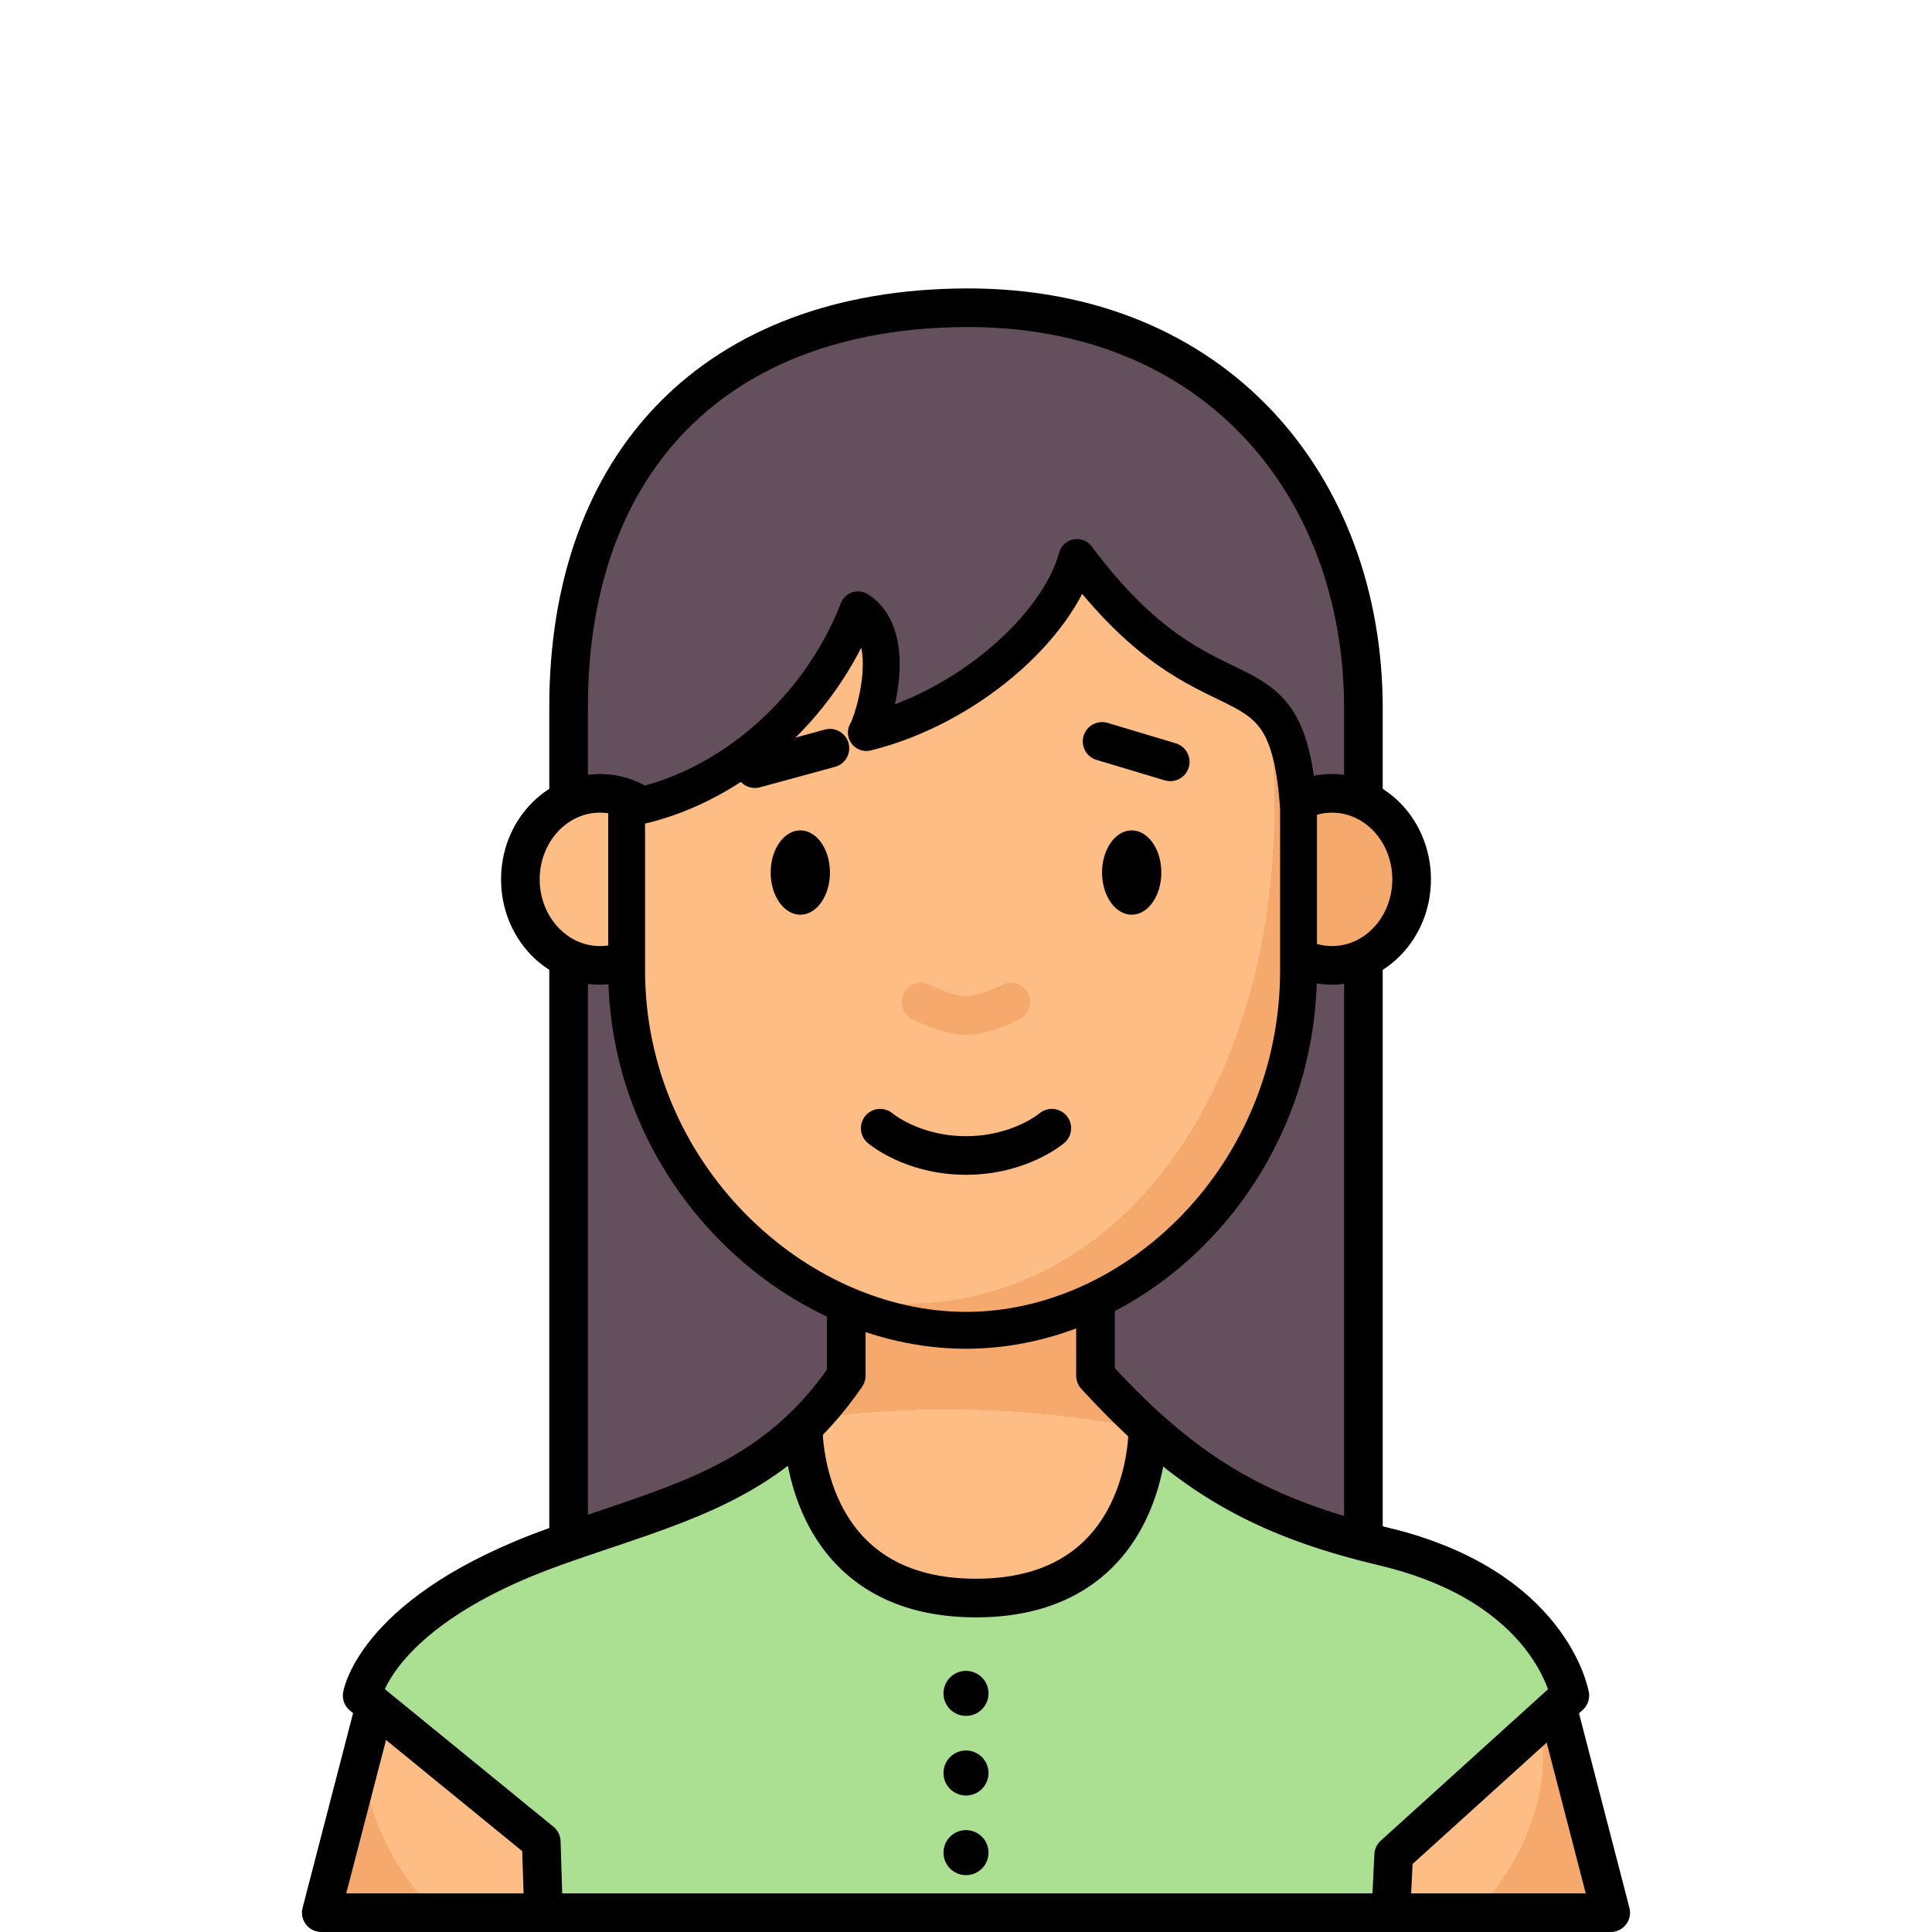
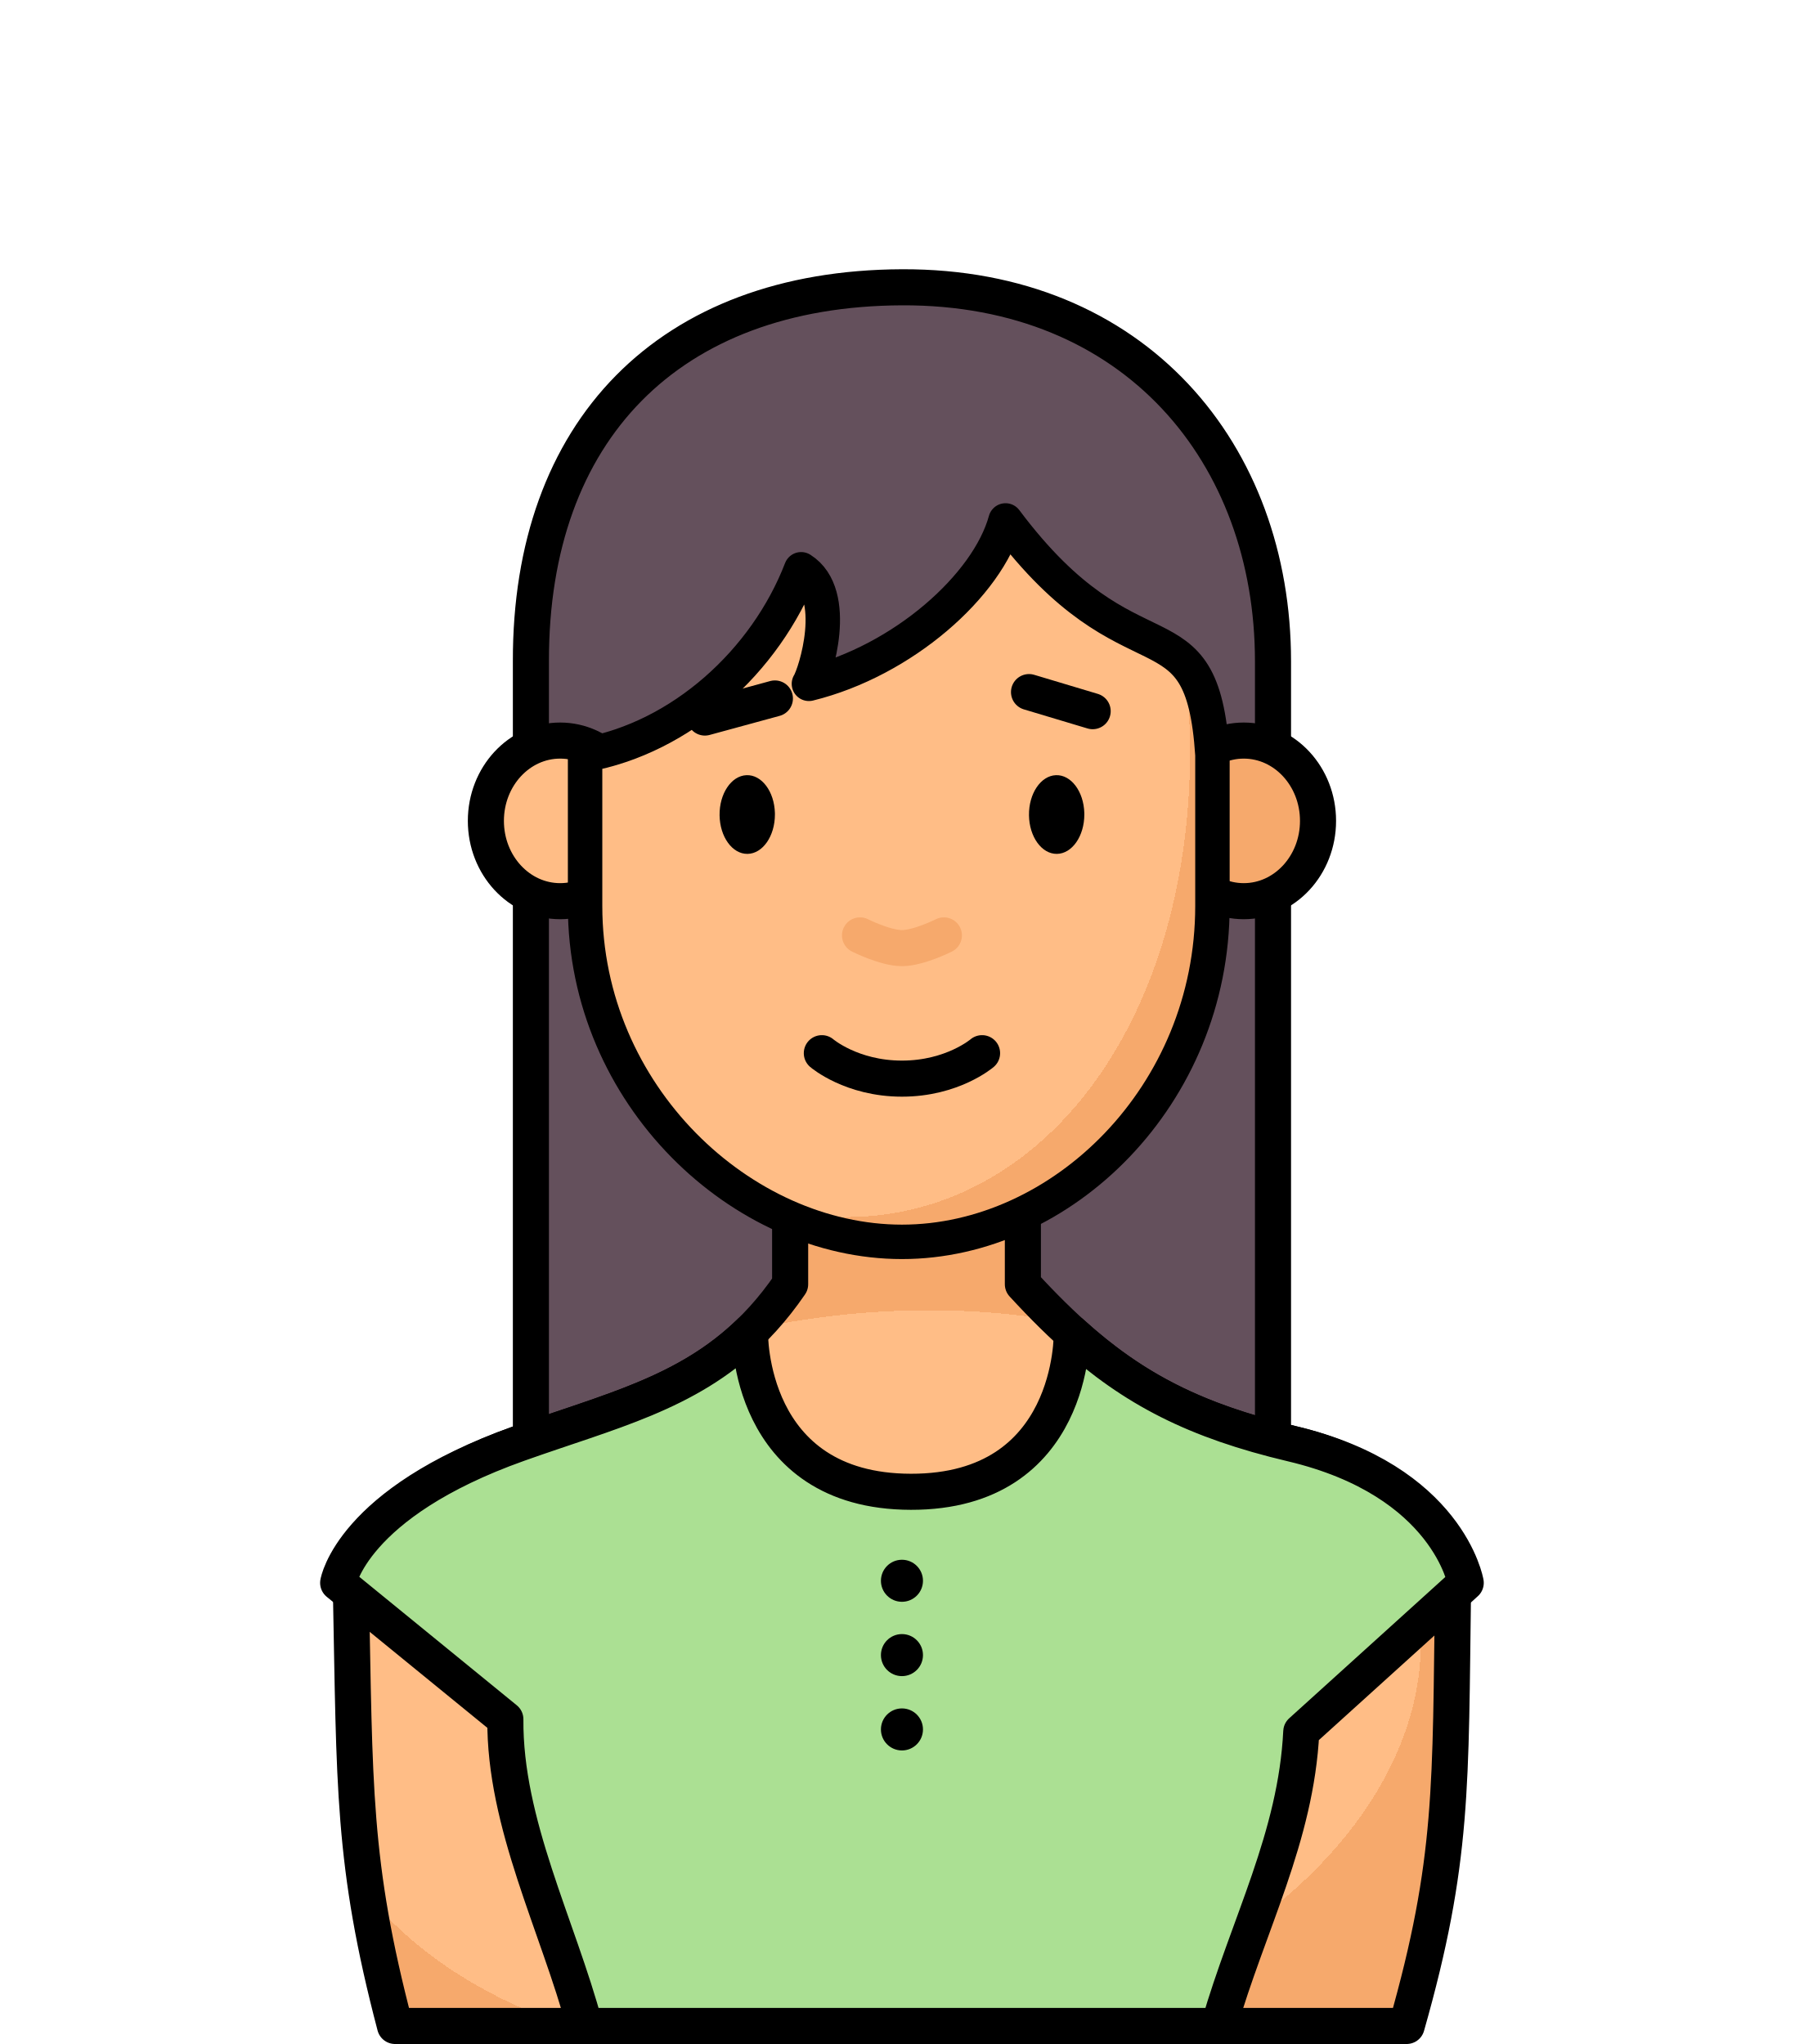
- <svg xmlns="http://www.w3.org/2000/svg" xmlns:ns2="http://www.openswatchbook.org/uri/2009/osb" xmlns:xlink="http://www.w3.org/1999/xlink" width="150mm" height="150mm" viewBox="0 0 150 150" version="1.1" id="svg3147">
+ <svg xmlns="http://www.w3.org/2000/svg" xmlns:ns2="http://www.openswatchbook.org/uri/2009/osb" xmlns:xlink="http://www.w3.org/1999/xlink" id="svg3147" version="1.1" viewBox="0 0 150 170" height="170mm" width="150mm">
  <defs id="defs3141">
-     <pattern patternUnits="userSpaceOnUse" width="8.713" height="7.611" patternTransform="translate(-2054.333,1959.279)" id="carreau-pt">
-       <rect style="fill:#800000;fill-opacity:1;stroke:none;stroke-width:1.086;stroke-linecap:round;stroke-linejoin:round;stroke-miterlimit:4;stroke-dasharray:none;stop-color:#000000" id="rect119919" width="8.713" height="7.611" x="-2.2737368e-13" y="6.2746067e-06" />
-       <path style="fill:#800000;stroke:#c11a1a;stroke-width:1.81;stroke-linecap:butt;stroke-linejoin:miter;stroke-miterlimit:4;stroke-dasharray:none;stroke-opacity:1" d="M 3.075,7.611 V 0" id="path119921" />
-       <path style="fill:#c11a1a;fill-opacity:1;stroke:#c11a1a;stroke-width:1.81;stroke-linecap:butt;stroke-linejoin:miter;stroke-miterlimit:4;stroke-dasharray:none;stroke-opacity:1" d="M 1.3287401e-5,4.79 H 8.713" id="path119923" />
+     <pattern id="carreau-pt" patternTransform="translate(-2054.333,1959.279)" height="7.611" width="8.713" patternUnits="userSpaceOnUse">
+       <rect y="6.2746067e-06" x="-2.2737368e-13" height="7.611" width="8.713" id="rect119919" style="fill:#800000;fill-opacity:1;stroke:none;stroke-width:1.086;stroke-linecap:round;stroke-linejoin:round;stroke-miterlimit:4;stroke-dasharray:none;stop-color:#000000" />
+       <path id="path119921" d="M 3.075,7.611 V 0" style="fill:#800000;stroke:#c11a1a;stroke-width:1.81;stroke-linecap:butt;stroke-linejoin:miter;stroke-miterlimit:4;stroke-dasharray:none;stroke-opacity:1" />
+       <path id="path119923" d="M 1.3287401e-5,4.79 H 8.713" style="fill:#c11a1a;fill-opacity:1;stroke:#c11a1a;stroke-width:1.81;stroke-linecap:butt;stroke-linejoin:miter;stroke-miterlimit:4;stroke-dasharray:none;stroke-opacity:1" />
    </pattern>
-     <pattern patternUnits="userSpaceOnUse" width="85" height="85" patternTransform="translate(-1862,1832)" id="pattern115842">
-       <rect style="fill:#800000;fill-opacity:1;stroke:none;stroke-width:11.339;stroke-linecap:round;stroke-linejoin:round;stroke-miterlimit:4;stroke-dasharray:none;stop-color:#000000" id="rect104700" width="85" height="85" x="3.4178149e-05" y="0" />
-       <path style="fill:#800000;stroke:#c11a1a;stroke-width:18.898;stroke-linecap:butt;stroke-linejoin:miter;stroke-miterlimit:4;stroke-dasharray:none;stroke-opacity:1" d="M 30,85 V 1.0187008e-5" id="path104779" />
-       <path style="fill:#c11a1a;fill-opacity:1;stroke:#c11a1a;stroke-width:18.898;stroke-linecap:butt;stroke-linejoin:miter;stroke-miterlimit:4;stroke-dasharray:none;stroke-opacity:1" d="M 0,53.5 H 85" id="path107256" />
+     <pattern id="pattern115842" patternTransform="translate(-1862,1832)" height="85" width="85" patternUnits="userSpaceOnUse">
+       <rect y="0" x="3.4178149e-05" height="85" width="85" id="rect104700" style="fill:#800000;fill-opacity:1;stroke:none;stroke-width:11.339;stroke-linecap:round;stroke-linejoin:round;stroke-miterlimit:4;stroke-dasharray:none;stop-color:#000000" />
+       <path id="path104779" d="M 30,85 V 1.0187008e-5" style="fill:#800000;stroke:#c11a1a;stroke-width:18.898;stroke-linecap:butt;stroke-linejoin:miter;stroke-miterlimit:4;stroke-dasharray:none;stroke-opacity:1" />
+       <path id="path107256" d="M 0,53.5 H 85" style="fill:#c11a1a;fill-opacity:1;stroke:#c11a1a;stroke-width:18.898;stroke-linecap:butt;stroke-linejoin:miter;stroke-miterlimit:4;stroke-dasharray:none;stroke-opacity:1" />
    </pattern>
-     <pattern id="carreau-vert" patternTransform="translate(-4914.837,100.0675)" height="8.541" width="9.515" patternUnits="userSpaceOnUse">
-       <rect style="color:#000000;overflow:visible;fill:url(#linearGradient4920);fill-opacity:1;stroke:#3d662c;stroke-width:1.355;stroke-linecap:square;stroke-linejoin:miter;stroke-miterlimit:4;stroke-dasharray:none;stroke-opacity:1;stop-color:#000000" id="rect4918" width="8.16" height="7.186" x="0.678" y="0.678" />
+     <pattern patternUnits="userSpaceOnUse" width="9.515" height="8.541" patternTransform="translate(-4914.837,100.0675)" id="carreau-vert">
+       <rect y="0.678" x="0.678" height="7.186" width="8.16" id="rect4918" style="color:#000000;overflow:visible;fill:url(#linearGradient4920);fill-opacity:1;stroke:#3d662c;stroke-width:1.355;stroke-linecap:square;stroke-linejoin:miter;stroke-miterlimit:4;stroke-dasharray:none;stroke-opacity:1;stop-color:#000000" />
    </pattern>
-     <linearGradient y2="37.991" x2="-1234.215" y1="37.991" x1="-1248.374" gradientTransform="matrix(0.9627156,0,0,0.8477387,1201.063,-26.7992)" gradientUnits="userSpaceOnUse" id="linearGradient4920" xlink:href="#linearGradient4905" />
-     <linearGradient ns2:paint="solid" id="linearGradient4905">
-       <stop id="stop4903" offset="0" style="stop-color:#3f9320;stop-opacity:1;" />
+     <linearGradient xlink:href="#linearGradient4905" id="linearGradient4920" gradientUnits="userSpaceOnUse" gradientTransform="matrix(0.9627156,0,0,0.8477387,1201.063,-26.7992)" x1="-1248.374" y1="37.991" x2="-1234.215" y2="37.991" />
+     <linearGradient id="linearGradient4905" ns2:paint="solid">
+       <stop style="stop-color:#3f9320;stop-opacity:1;" offset="0" id="stop4903" />
    </linearGradient>
-     <pattern id="pattern115842-0-4" patternTransform="translate(-1862,1832)" height="85" width="85" patternUnits="userSpaceOnUse">
-       <rect y="0" x="3.4178149e-05" height="85" width="85" id="rect104700-3-5" style="fill:#800000;fill-opacity:1;stroke:none;stroke-width:11.339;stroke-linecap:round;stroke-linejoin:round;stroke-miterlimit:4;stroke-dasharray:none;stop-color:#000000" />
-       <path id="path104779-9-5" d="M 30,85 V 1.0187008e-5" style="fill:#800000;stroke:#c11a1a;stroke-width:18.898;stroke-linecap:butt;stroke-linejoin:miter;stroke-miterlimit:4;stroke-dasharray:none;stroke-opacity:1" />
-       <path id="path107256-5-6" d="M 0,53.5 H 85" style="fill:#c11a1a;fill-opacity:1;stroke:#c11a1a;stroke-width:18.898;stroke-linecap:butt;stroke-linejoin:miter;stroke-miterlimit:4;stroke-dasharray:none;stroke-opacity:1" />
+     <pattern patternUnits="userSpaceOnUse" width="85" height="85" patternTransform="translate(-1862,1832)" id="pattern115842-0-4">
+       <rect style="fill:#800000;fill-opacity:1;stroke:none;stroke-width:11.339;stroke-linecap:round;stroke-linejoin:round;stroke-miterlimit:4;stroke-dasharray:none;stop-color:#000000" id="rect104700-3-5" width="85" height="85" x="3.4178149e-05" y="0" />
+       <path style="fill:#800000;stroke:#c11a1a;stroke-width:18.898;stroke-linecap:butt;stroke-linejoin:miter;stroke-miterlimit:4;stroke-dasharray:none;stroke-opacity:1" d="M 30,85 V 1.0187008e-5" id="path104779-9-5" />
+       <path style="fill:#c11a1a;fill-opacity:1;stroke:#c11a1a;stroke-width:18.898;stroke-linecap:butt;stroke-linejoin:miter;stroke-miterlimit:4;stroke-dasharray:none;stroke-opacity:1" d="M 0,53.5 H 85" id="path107256-5-6" />
    </pattern>
-     <radialGradient gradientUnits="userSpaceOnUse" gradientTransform="matrix(0.3312309,0.00270806,-0.00156891,0.1918979,-1122.983,-485.2172)" r="195.663" fy="602.332" fx="-391.231" cy="602.332" cx="-391.231" id="radialGradient23876-7-7" xlink:href="#linearGradient853" />
+     <radialGradient xlink:href="#linearGradient853" id="radialGradient23876-7-7" cx="-397.589" cy="624.737" fx="-397.589" fy="624.737" r="195.663" gradientTransform="matrix(0.3332091,-0.04733528,0.03141782,0.2211608,-1142.805,-523.3955)" gradientUnits="userSpaceOnUse" />
    <linearGradient id="linearGradient853">
-       <stop style="stop-color:#ffbd86;stop-opacity:1;" offset="0" id="stop849" />
-       <stop id="stop859" offset="0.707" style="stop-color:#ffbd86;stop-opacity:1" />
-       <stop id="stop857" offset="0.707" style="stop-color:#f6a96c;stop-opacity:1" />
-       <stop style="stop-color:#f6a96c;stop-opacity:1" offset="1" id="stop851" />
+       <stop id="stop849" offset="0" style="stop-color:#ffbd86;stop-opacity:1;" />
+       <stop style="stop-color:#ffbd86;stop-opacity:1" offset="0.707" id="stop859" />
+       <stop style="stop-color:#f6a96c;stop-opacity:1" offset="0.707" id="stop857" />
+       <stop id="stop851" offset="1" style="stop-color:#f6a96c;stop-opacity:1" />
    </linearGradient>
-     <radialGradient gradientUnits="userSpaceOnUse" gradientTransform="matrix(1.544547,-0.2697189,0.4544362,2.159023,-998.3899,-821.114)" r="29.964" fy="144.489" fx="-213.612" cy="144.489" cx="-213.612" id="radialGradient1872-12-2" xlink:href="#linearGradient853" />
+     <radialGradient xlink:href="#linearGradient853" id="radialGradient1872-12-2" cx="-213.612" cy="144.489" fx="-213.612" fy="144.489" r="29.964" gradientTransform="matrix(1.544547,-0.2697189,0.4544362,2.159023,-998.3899,-821.114)" gradientUnits="userSpaceOnUse" />
  </defs>
  <g id="layer1">
-     <g style="mix-blend-mode:normal" transform="translate(1327.506,506.6694)" id="g1587">
-       <path d="m -1252.506,-482.776 c 19.41,-0.08 30.854,13.872 30.854,31.104 v 69.058 c 0,8.616 -13.761,13.112 -30.854,13.112 -17.093,0 -30.854,-4.496 -30.854,-13.112 v -69.058 c -0.041,-19.155 11.444,-31.024 30.854,-31.104 z" style="fill:#64505c;fill-opacity:1;stroke:#000000;stroke-width:3;stroke-linecap:round;stroke-linejoin:round;stop-color:#000000" id="rect59634-2" />
-       <path d="m -1261.804,-414.184 v 14.325 c -5.824,8.507 -13.3,9.956 -22.603,13.267 -13.88,4.94 -13.921,12.097 -13.921,12.097 l -4.233,16.325 h 100.111 l -4.233,-16.325 c 0,0 -0.371,-9.014 -13.392,-12.097 -10.082,-2.387 -15.661,-5.952 -22.376,-13.267 v -14.325 z" style="fill:url(#radialGradient23876-7-7);fill-opacity:1;stroke:#000000;stroke-width:3;stroke-linecap:round;stroke-linejoin:round;stroke-miterlimit:4;stroke-dasharray:none;stroke-opacity:1;stop-color:#000000" id="rect8920-7-7" />
-       <path d="m -1265.143,-395.868 c -5.262,5.104 -11.652,6.567 -19.264,9.276 -13.88,4.94 -14.98,11.568 -14.98,11.568 l 13.904,11.346 0.174,5.508 h 65.789 l 0.219,-4.475 13.675,-12.38 c 0,0 -1.43,-8.485 -14.45,-11.568 -7.999,-1.894 -13.164,-4.529 -18.31,-9.191 0,0 0.266,13.21 -13.379,13.187 -13.645,-0.024 -13.379,-13.272 -13.379,-13.272 z" style="fill:#abe093;fill-opacity:1;stroke:#000000;stroke-width:3;stroke-linecap:round;stroke-linejoin:round;stroke-miterlimit:4;stroke-dasharray:none;stroke-opacity:1;stop-color:#000000" id="rect8920-7-7-9" />
-       <g transform="translate(-1050.564,-593.3956)" id="g2217-2-2">
-         <ellipse style="color:#000000;overflow:visible;fill:#ffbd86;fill-opacity:1;stroke:#000000;stroke-width:3;stroke-linecap:round;stroke-miterlimit:4;stroke-dasharray:none;stroke-opacity:1;stop-color:#000000" id="path861-2-0-1" cx="-230.364" cy="154.999" rx="6.176" ry="6.679" />
-         <ellipse ry="6.679" rx="6.176" cy="154.999" cx="-173.52" id="path861-0-6-9-4" style="color:#000000;overflow:visible;fill:#f6a96c;fill-opacity:1;stroke:#000000;stroke-width:3;stroke-linecap:round;stroke-miterlimit:4;stroke-dasharray:none;stroke-opacity:1;stop-color:#000000" />
+     <g id="g1587" transform="translate(1327.506,506.6694)" style="mix-blend-mode:normal">
+       <path id="rect59634-2" style="fill:#64505c;fill-opacity:1;stroke:#000000;stroke-width:3;stroke-linecap:round;stroke-linejoin:round;stop-color:#000000" d="m -1252.506,-482.776 c 19.41,-0.08 30.854,13.872 30.854,31.104 v 69.058 c 0,8.616 -13.761,13.112 -30.854,13.112 -17.093,0 -30.854,-4.496 -30.854,-13.112 v -69.058 c -0.041,-19.155 11.444,-31.024 30.854,-31.104 z" />
+       <path id="rect8920-7-7" style="fill:url(#radialGradient23876-7-7);fill-opacity:1;stroke:#000000;stroke-width:3;stroke-linecap:round;stroke-linejoin:round;stroke-miterlimit:4;stroke-dasharray:none;stroke-opacity:1;stop-color:#000000" d="m -1261.804,-414.184 v 14.325 c -5.824,8.507 -13.3,9.956 -22.603,13.267 -13.88,4.94 -13.921,12.097 -13.921,12.097 0.328,16.325 0.102,22.752 3.67,36.325 h 84.12 c 3.915,-13.764 3.628,-20 3.855,-36.325 0,0 -0.371,-9.014 -13.392,-12.097 -10.082,-2.387 -15.661,-5.952 -22.376,-13.267 v -14.325 z" />
+       <path id="rect8920-7-7-9" style="fill:#abe093;fill-opacity:1;stroke:#000000;stroke-width:3;stroke-linecap:round;stroke-linejoin:round;stroke-miterlimit:4;stroke-dasharray:none;stroke-opacity:1;stop-color:#000000" d="m -1265.143,-395.868 c -5.262,5.104 -11.652,6.567 -19.264,9.276 -13.88,4.94 -14.98,11.568 -14.98,11.568 l 13.904,11.346 c -0.075,8.678 4.361,17.148 6.609,25.508 h 52.72 c 2.435,-8.443 6.423,-15.701 6.853,-24.475 l 13.675,-12.38 c 0,0 -1.43,-8.485 -14.45,-11.568 -7.999,-1.894 -13.164,-4.529 -18.31,-9.191 0,0 0.266,13.21 -13.379,13.187 -13.645,-0.024 -13.379,-13.272 -13.379,-13.272 z" />
+       <g id="g2217-2-2" transform="translate(-1050.564,-593.3956)">
+         <ellipse ry="6.679" rx="6.176" cy="154.999" cx="-230.364" id="path861-2-0-1" style="color:#000000;overflow:visible;fill:#ffbd86;fill-opacity:1;stroke:#000000;stroke-width:3;stroke-linecap:round;stroke-miterlimit:4;stroke-dasharray:none;stroke-opacity:1;stop-color:#000000" />
+         <ellipse style="color:#000000;overflow:visible;fill:#f6a96c;fill-opacity:1;stroke:#000000;stroke-width:3;stroke-linecap:round;stroke-miterlimit:4;stroke-dasharray:none;stroke-opacity:1;stop-color:#000000" id="path861-0-6-9-4" cx="-173.52" cy="154.999" rx="6.176" ry="6.679" />
      </g>
-       <path d="m -1243.893,-463.385 c 10.612,14.183 16.332,6.129 17.205,19.497 v 12.569 c 0,15.769 -12.521,27.935 -25.818,27.935 -13.298,0 -26.348,-12.166 -26.348,-27.935 v -12.569 c 7.989,-1.425 15.008,-7.775 17.965,-15.435 3.296,2.083 1.159,8.732 0.647,9.528 7.818,-1.926 14.865,-8.183 16.349,-13.59 z" style="fill:url(#radialGradient1872-12-2);stroke:#000000;stroke-width:2.863;stroke-linecap:round;stroke-linejoin:round;stop-color:#000000" id="rect1621-2-7" />
-       <path id="path2252-02-0" d="m -1259.168,-419.076 c 0,0 2.461,2.117 6.662,2.117 4.201,0 6.662,-2.117 6.662,-2.117" style="fill:none;stroke:#000000;stroke-width:3;stroke-linecap:round;stroke-linejoin:miter;stroke-miterlimit:4;stroke-dasharray:none;stroke-opacity:1" />
-       <path id="path2252-4-3-8" d="m -1255.993,-428.872 c 0,0 2.103,1.058 3.487,1.058 1.384,0 3.487,-1.058 3.487,-1.058" style="fill:#000000;fill-opacity:0;stroke:#f6a96c;stroke-width:3;stroke-linecap:round;stroke-linejoin:miter;stroke-miterlimit:4;stroke-dasharray:none;stroke-opacity:1" />
-       <g transform="translate(-1042.77,-580.0747)" id="g2407-9-6">
-         <path d="m -220.299,141.149 a 2.301,3.274 0 0 1 -2.279,3.274 2.301,3.274 0 0 1 -2.323,-3.21 2.301,3.274 0 0 1 2.234,-3.336 2.301,3.274 0 0 1 2.367,3.145" style="color:#000000;overflow:visible;fill:#000000;fill-opacity:1;stroke:none;stroke-width:3;stroke-linecap:round;stroke-linejoin:round;stroke-miterlimit:4;stroke-dasharray:none;stroke-opacity:1;stop-color:#000000" id="path984-6-7-6" />
-         <path d="m -194.571,141.149 a 2.301,3.274 0 0 1 -2.279,3.274 2.301,3.274 0 0 1 -2.323,-3.21 2.301,3.274 0 0 1 2.234,-3.336 2.301,3.274 0 0 1 2.367,3.145" id="path984-3-2-83-3" style="color:#000000;overflow:visible;fill:#000000;fill-opacity:1;stroke:none;stroke-width:3;stroke-linecap:round;stroke-linejoin:round;stroke-miterlimit:4;stroke-dasharray:none;stroke-opacity:1;stop-color:#000000" />
+       <path id="rect1621-2-7" style="fill:url(#radialGradient1872-12-2);stroke:#000000;stroke-width:2.863;stroke-linecap:round;stroke-linejoin:round;stop-color:#000000" d="m -1243.893,-463.385 c 10.612,14.183 16.332,6.129 17.205,19.497 v 12.569 c 0,15.769 -12.521,27.935 -25.818,27.935 -13.298,0 -26.348,-12.166 -26.348,-27.935 v -12.569 c 7.989,-1.425 15.008,-7.775 17.965,-15.435 3.296,2.083 1.159,8.732 0.647,9.528 7.818,-1.926 14.865,-8.183 16.349,-13.59 z" />
+       <path style="fill:none;stroke:#000000;stroke-width:3;stroke-linecap:round;stroke-linejoin:miter;stroke-miterlimit:4;stroke-dasharray:none;stroke-opacity:1" d="m -1259.168,-419.076 c 0,0 2.461,2.117 6.662,2.117 4.201,0 6.662,-2.117 6.662,-2.117" id="path2252-02-0" />
+       <path style="fill:#000000;fill-opacity:0;stroke:#f6a96c;stroke-width:3;stroke-linecap:round;stroke-linejoin:miter;stroke-miterlimit:4;stroke-dasharray:none;stroke-opacity:1" d="m -1255.993,-428.872 c 0,0 2.103,1.058 3.487,1.058 1.384,0 3.487,-1.058 3.487,-1.058" id="path2252-4-3-8" />
+       <g id="g2407-9-6" transform="translate(-1042.77,-580.0747)">
+         <path id="path984-6-7-6" style="color:#000000;overflow:visible;fill:#000000;fill-opacity:1;stroke:none;stroke-width:3;stroke-linecap:round;stroke-linejoin:round;stroke-miterlimit:4;stroke-dasharray:none;stroke-opacity:1;stop-color:#000000" d="m -220.299,141.149 a 2.301,3.274 0 0 1 -2.279,3.274 2.301,3.274 0 0 1 -2.323,-3.21 2.301,3.274 0 0 1 2.234,-3.336 2.301,3.274 0 0 1 2.367,3.145" />
+         <path style="color:#000000;overflow:visible;fill:#000000;fill-opacity:1;stroke:none;stroke-width:3;stroke-linecap:round;stroke-linejoin:round;stroke-miterlimit:4;stroke-dasharray:none;stroke-opacity:1;stop-color:#000000" id="path984-3-2-83-3" d="m -194.571,141.149 a 2.301,3.274 0 0 1 -2.279,3.274 2.301,3.274 0 0 1 -2.323,-3.21 2.301,3.274 0 0 1 2.234,-3.336 2.301,3.274 0 0 1 2.367,3.145" />
      </g>
-       <g transform="translate(-1056.068,-564.1801)" id="g66903-7-9">
-         <path id="path66722-7-7" d="m -185.872,115.072 5.292,1.587" style="fill:none;stroke:#000000;stroke-width:3;stroke-linecap:round;stroke-linejoin:round;stroke-miterlimit:4;stroke-dasharray:none;stroke-opacity:1" />
-         <path id="path66722-1-0-3" d="m -212.824,117.189 5.821,-1.587" style="fill:none;stroke:#000000;stroke-width:3;stroke-linecap:round;stroke-linejoin:round;stroke-miterlimit:4;stroke-dasharray:none;stroke-opacity:1" />
+       <g id="g66903-7-9" transform="translate(-1056.068,-564.1801)">
+         <path style="fill:none;stroke:#000000;stroke-width:3;stroke-linecap:round;stroke-linejoin:round;stroke-miterlimit:4;stroke-dasharray:none;stroke-opacity:1" d="m -185.872,115.072 5.292,1.587" id="path66722-7-7" />
+         <path style="fill:none;stroke:#000000;stroke-width:3;stroke-linecap:round;stroke-linejoin:round;stroke-miterlimit:4;stroke-dasharray:none;stroke-opacity:1" d="m -212.824,117.189 5.821,-1.587" id="path66722-1-0-3" />
      </g>
-       <circle r="1.748" cy="-375.196" cx="-1252.506" id="path8407-1" style="fill:#000000;fill-opacity:1;stroke:none;stroke-width:0.5;stroke-linecap:round;stroke-linejoin:round;stop-color:#000000" />
-       <circle r="1.748" cy="-369.014" cx="-1252.506" id="path8407-5" style="fill:#000000;fill-opacity:1;stroke:none;stroke-width:0.5;stroke-linecap:round;stroke-linejoin:round;stop-color:#000000" />
-       <circle r="1.748" cy="-362.832" cx="-1252.506" id="path8407-3" style="fill:#000000;fill-opacity:1;stroke:none;stroke-width:0.5;stroke-linecap:round;stroke-linejoin:round;stop-color:#000000" />
+       <circle style="fill:#000000;fill-opacity:1;stroke:none;stroke-width:0.5;stroke-linecap:round;stroke-linejoin:round;stop-color:#000000" id="path8407-1" cx="-1252.506" cy="-375.196" r="1.748" />
+       <circle style="fill:#000000;fill-opacity:1;stroke:none;stroke-width:0.5;stroke-linecap:round;stroke-linejoin:round;stop-color:#000000" id="path8407-5" cx="-1252.506" cy="-369.014" r="1.748" />
+       <circle style="fill:#000000;fill-opacity:1;stroke:none;stroke-width:0.5;stroke-linecap:round;stroke-linejoin:round;stop-color:#000000" id="path8407-3" cx="-1252.506" cy="-362.832" r="1.748" />
    </g>
  </g>
</svg>
